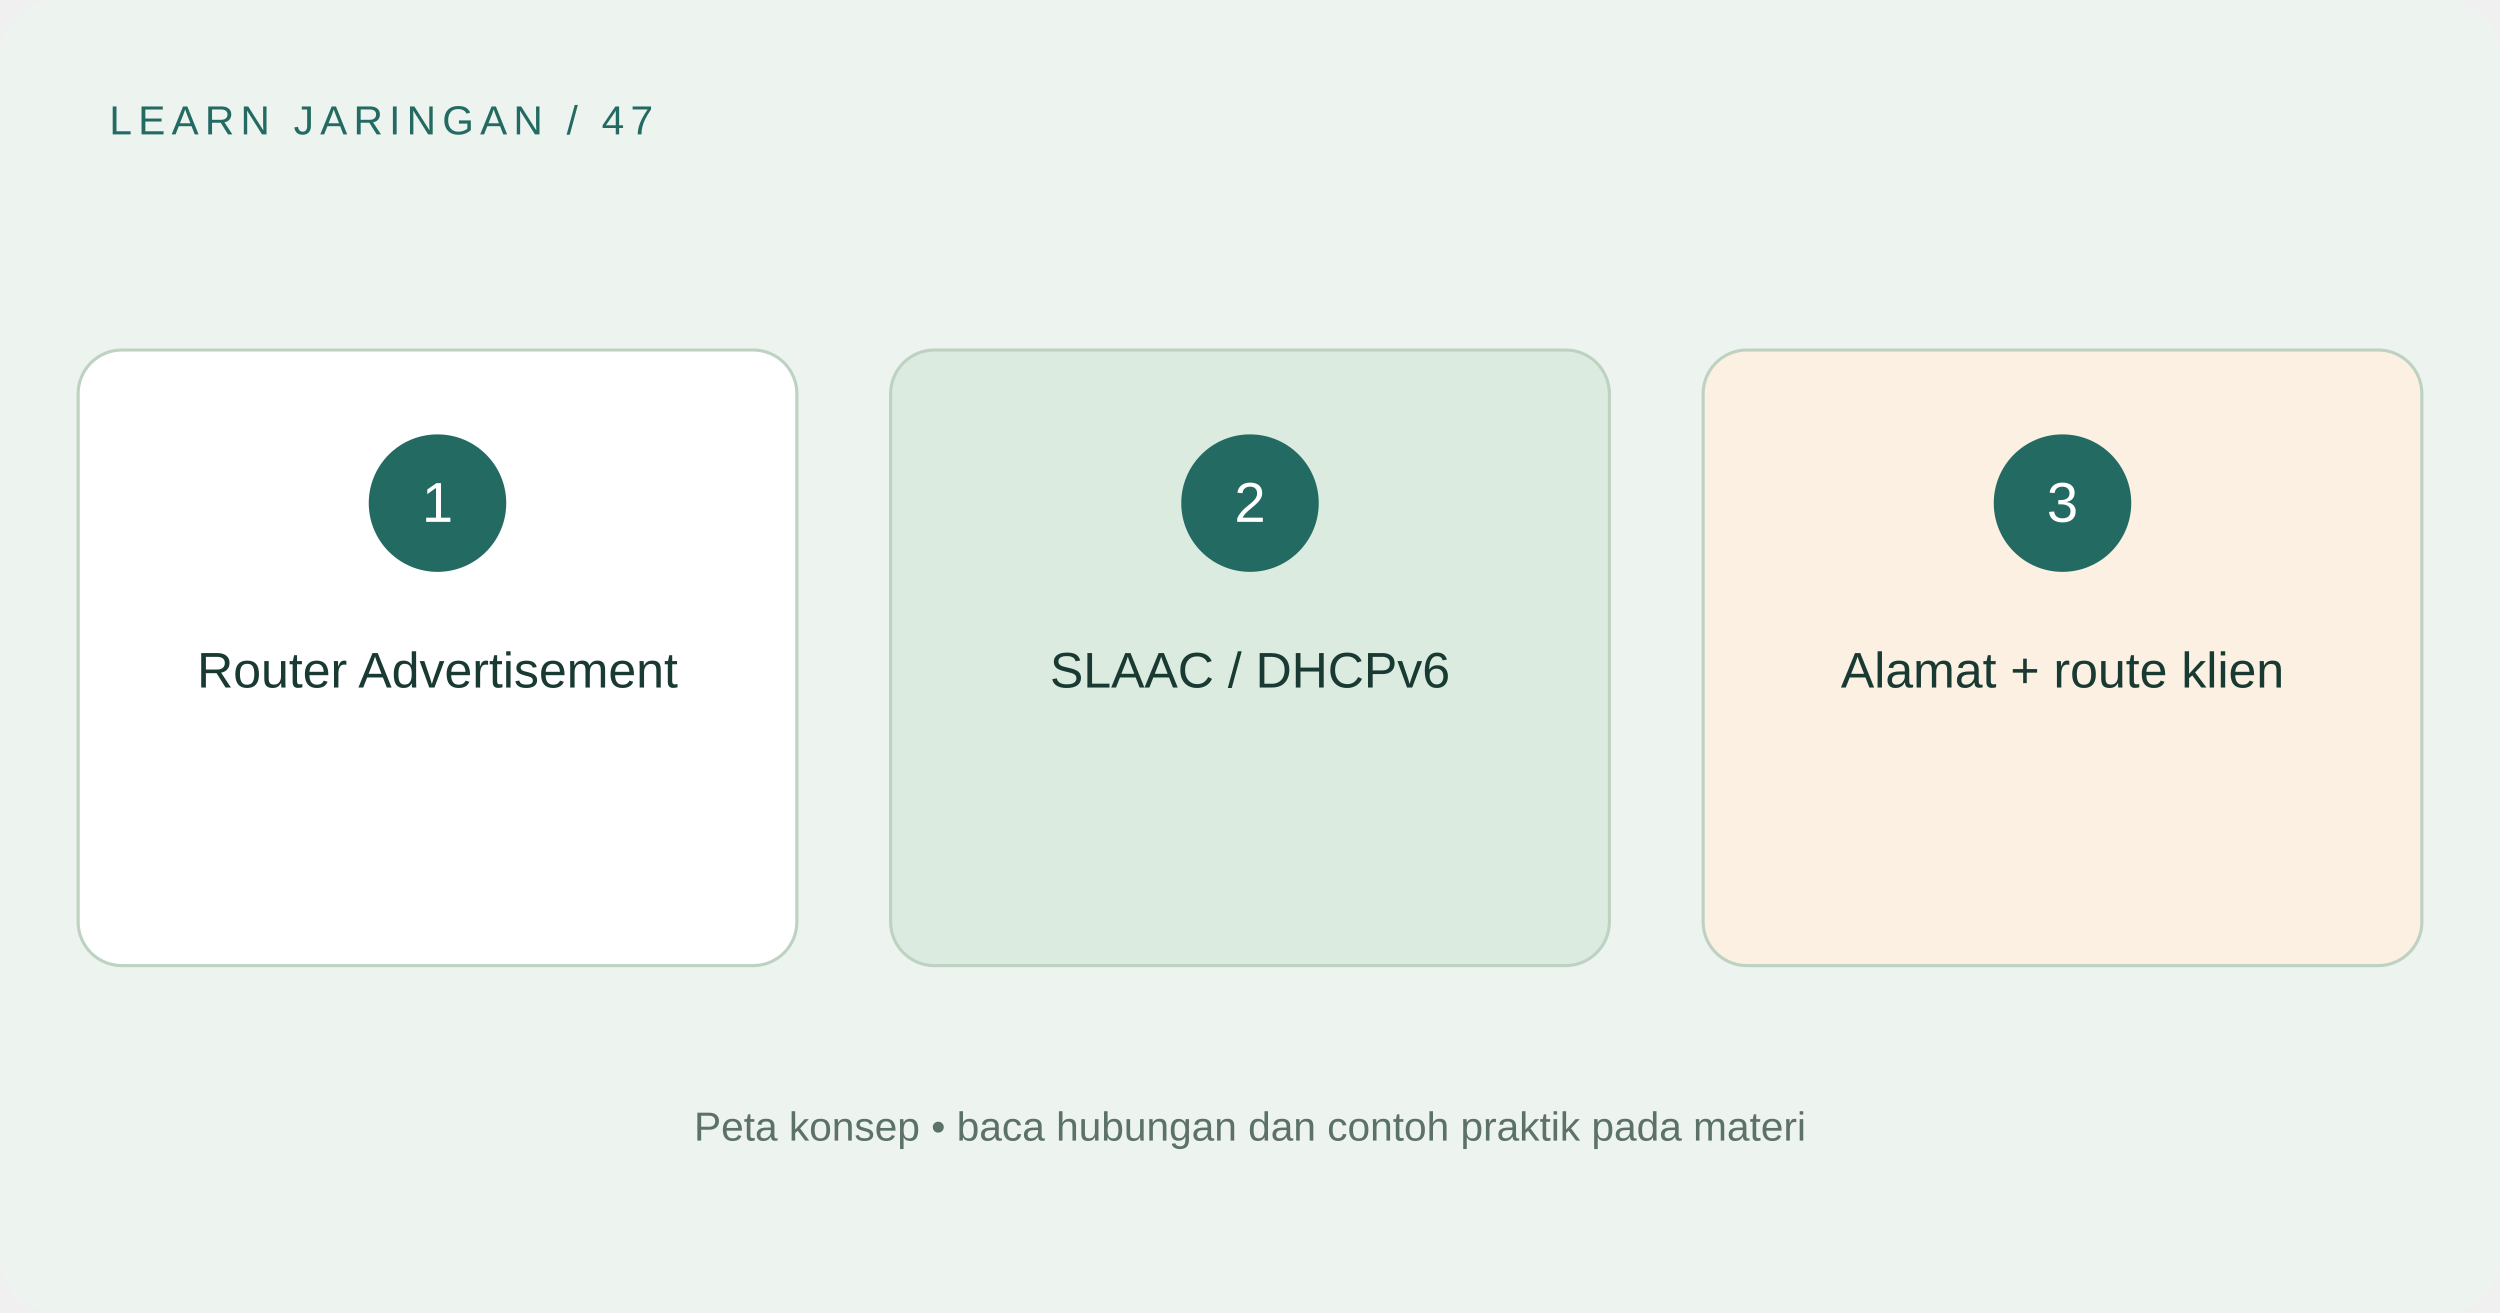
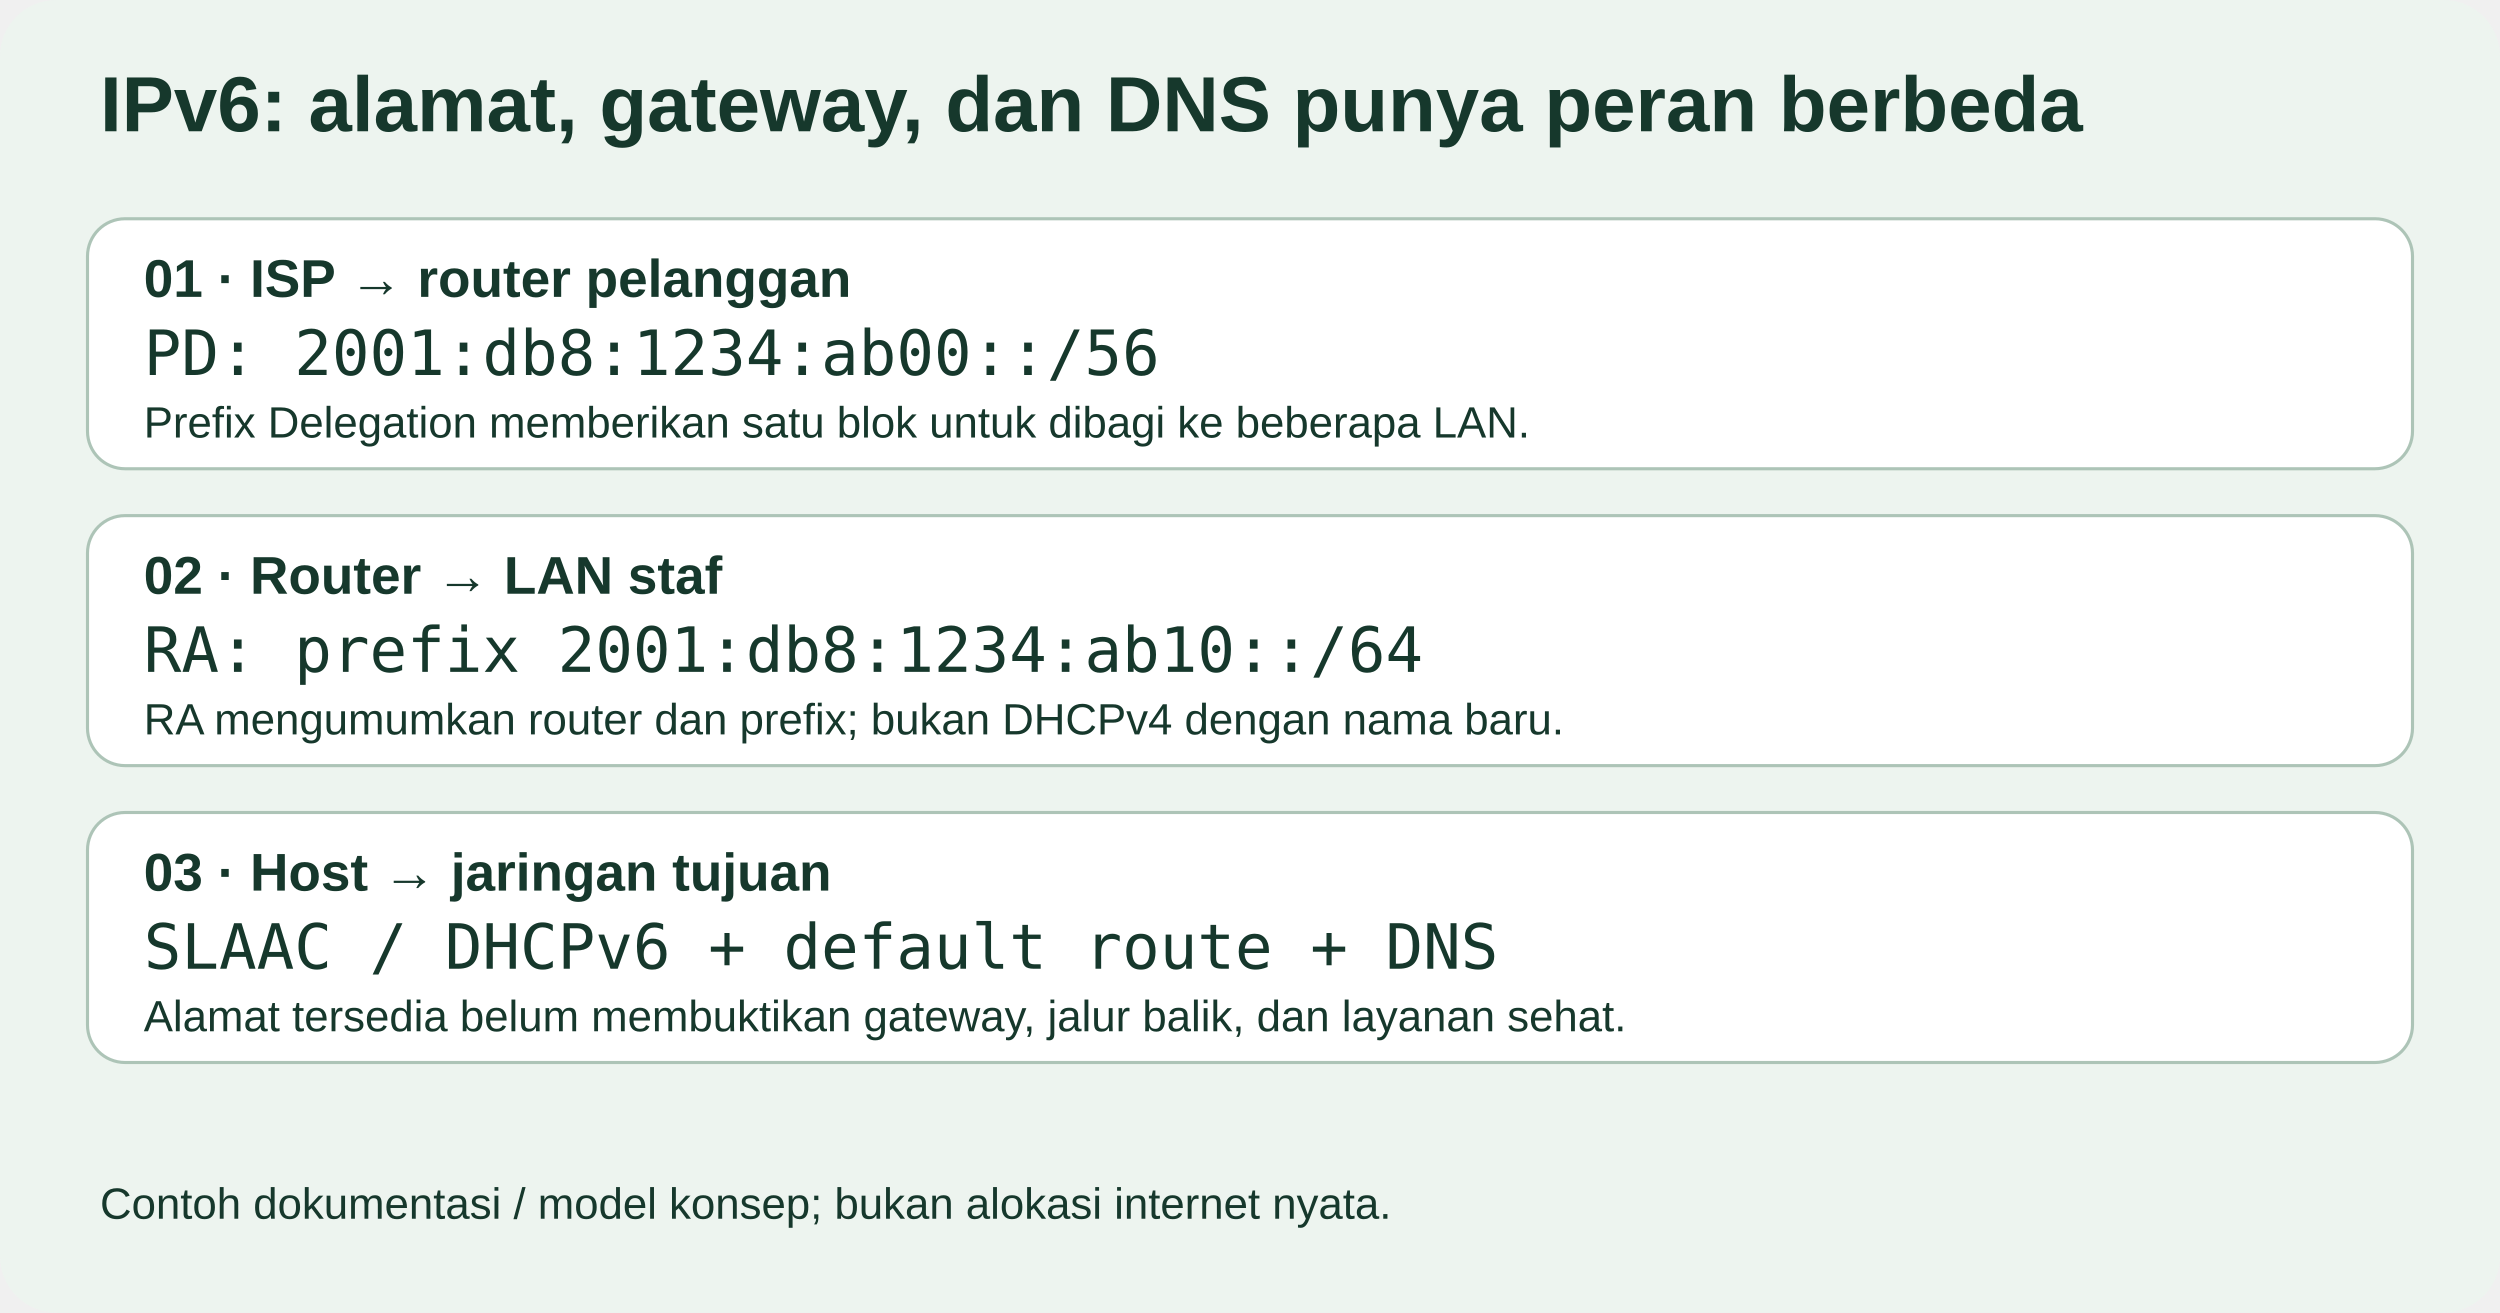
- <svg xmlns="http://www.w3.org/2000/svg" width="800" height="420" viewBox="0 0 800 420">
+ <svg xmlns="http://www.w3.org/2000/svg" width="800" height="420" viewBox="0 0 800 420" role="img" aria-labelledby="title desc">
  <rect width="800" height="420" rx="18" fill="#edf4ef" />
-   <text x="35" y="43" font-family="Arial,sans-serif" font-size="13" fill="#236b62" letter-spacing="2">LEARN JARINGAN / 47</text>
-   <rect x="25" y="112" width="230" height="197" rx="14" fill="#fff" stroke="#bed2c1" />
-   <circle cx="140" cy="161" r="22" fill="#236b62" />
-   <text x="140" y="167" text-anchor="middle" font-family="Arial,sans-serif" font-size="18" fill="#fff">1</text>
-   <text x="140" y="220" text-anchor="middle" font-family="Arial,sans-serif" font-size="16" fill="#193a32">Router Advertisement</text>
-   <rect x="285" y="112" width="230" height="197" rx="14" fill="#dcebe0" stroke="#bed2c1" />
-   <circle cx="400" cy="161" r="22" fill="#236b62" />
-   <text x="400" y="167" text-anchor="middle" font-family="Arial,sans-serif" font-size="18" fill="#fff">2</text>
-   <text x="400" y="220" text-anchor="middle" font-family="Arial,sans-serif" font-size="16" fill="#193a32">SLAAC / DHCPv6</text>
-   <rect x="545" y="112" width="230" height="197" rx="14" fill="#fbf0e1" stroke="#bed2c1" />
-   <circle cx="660" cy="161" r="22" fill="#236b62" />
-   <text x="660" y="167" text-anchor="middle" font-family="Arial,sans-serif" font-size="18" fill="#fff">3</text>
-   <text x="660" y="220" text-anchor="middle" font-family="Arial,sans-serif" font-size="16" fill="#193a32">Alamat + route klien</text>
-   <text x="400" y="365" text-anchor="middle" font-family="Arial,sans-serif" font-size="13" fill="#5c7167">Peta konsep • baca hubungan dan contoh praktik pada materi</text>
+   <g font-family="Arial,sans-serif" fill="#16382c">
+     <text x="32" y="42" font-size="25" font-weight="bold">IPv6: alamat, gateway, dan DNS punya peran berbeda</text>
+     <rect x="28" y="70" width="744" height="80" rx="12" fill="white" stroke="#adc4b7" />
+     <text x="46" y="95" font-size="17" font-weight="bold">01 · ISP → router pelanggan</text>
+     <text x="46" y="120" font-size="20" font-family="monospace">PD: 2001:db8:1234:ab00::/56</text>
+     <text x="46" y="140" font-size="14">Prefix Delegation memberikan satu blok untuk dibagi ke beberapa LAN.</text>
+     <rect x="28" y="165" width="744" height="80" rx="12" fill="white" stroke="#adc4b7" />
+     <text x="46" y="190" font-size="17" font-weight="bold">02 · Router → LAN staf</text>
+     <text x="46" y="215" font-size="20" font-family="monospace">RA: prefix 2001:db8:1234:ab10::/64</text>
+     <text x="46" y="235" font-size="14">RA mengumumkan router dan prefix; bukan DHCPv4 dengan nama baru.</text>
+     <rect x="28" y="260" width="744" height="80" rx="12" fill="white" stroke="#adc4b7" />
+     <text x="46" y="285" font-size="17" font-weight="bold">03 · Host → jaringan tujuan</text>
+     <text x="46" y="310" font-size="20" font-family="monospace">SLAAC / DHCPv6 + default route + DNS</text>
+     <text x="46" y="330" font-size="14">Alamat tersedia belum membuktikan gateway, jalur balik, dan layanan sehat.</text>
+     <text x="32" y="390" font-size="14">Contoh dokumentasi / model konsep; bukan alokasi internet nyata.</text>
+   </g>
</svg>
